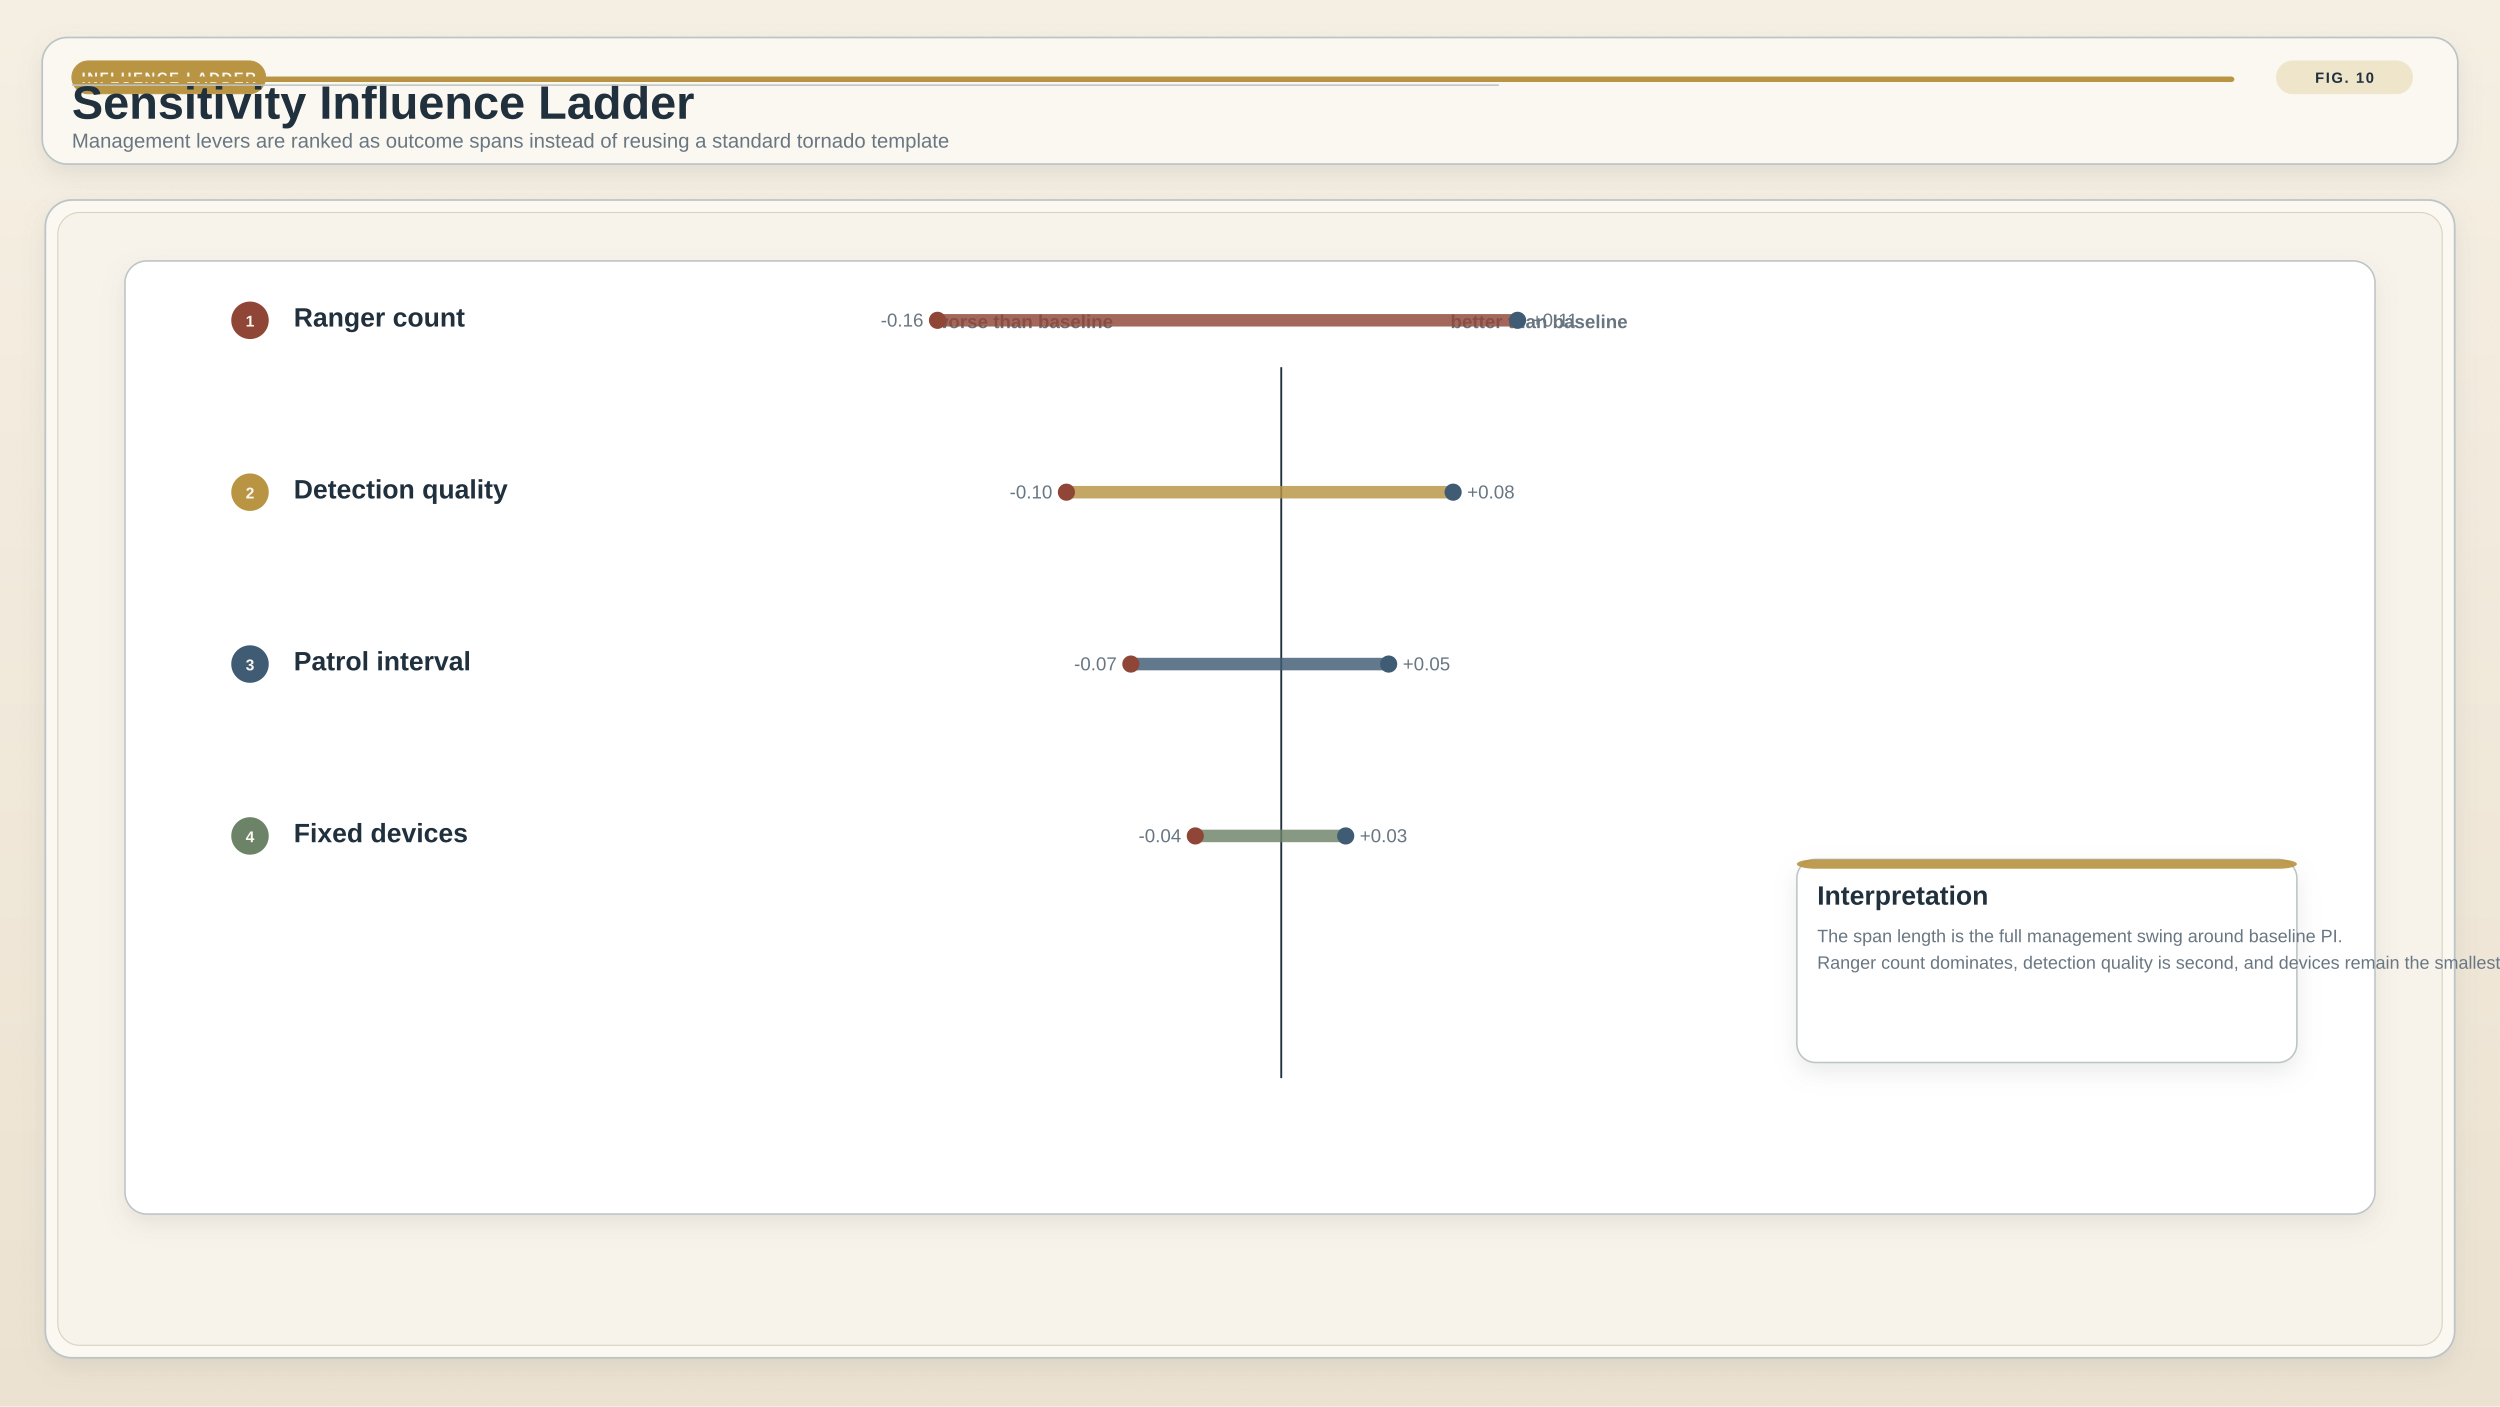
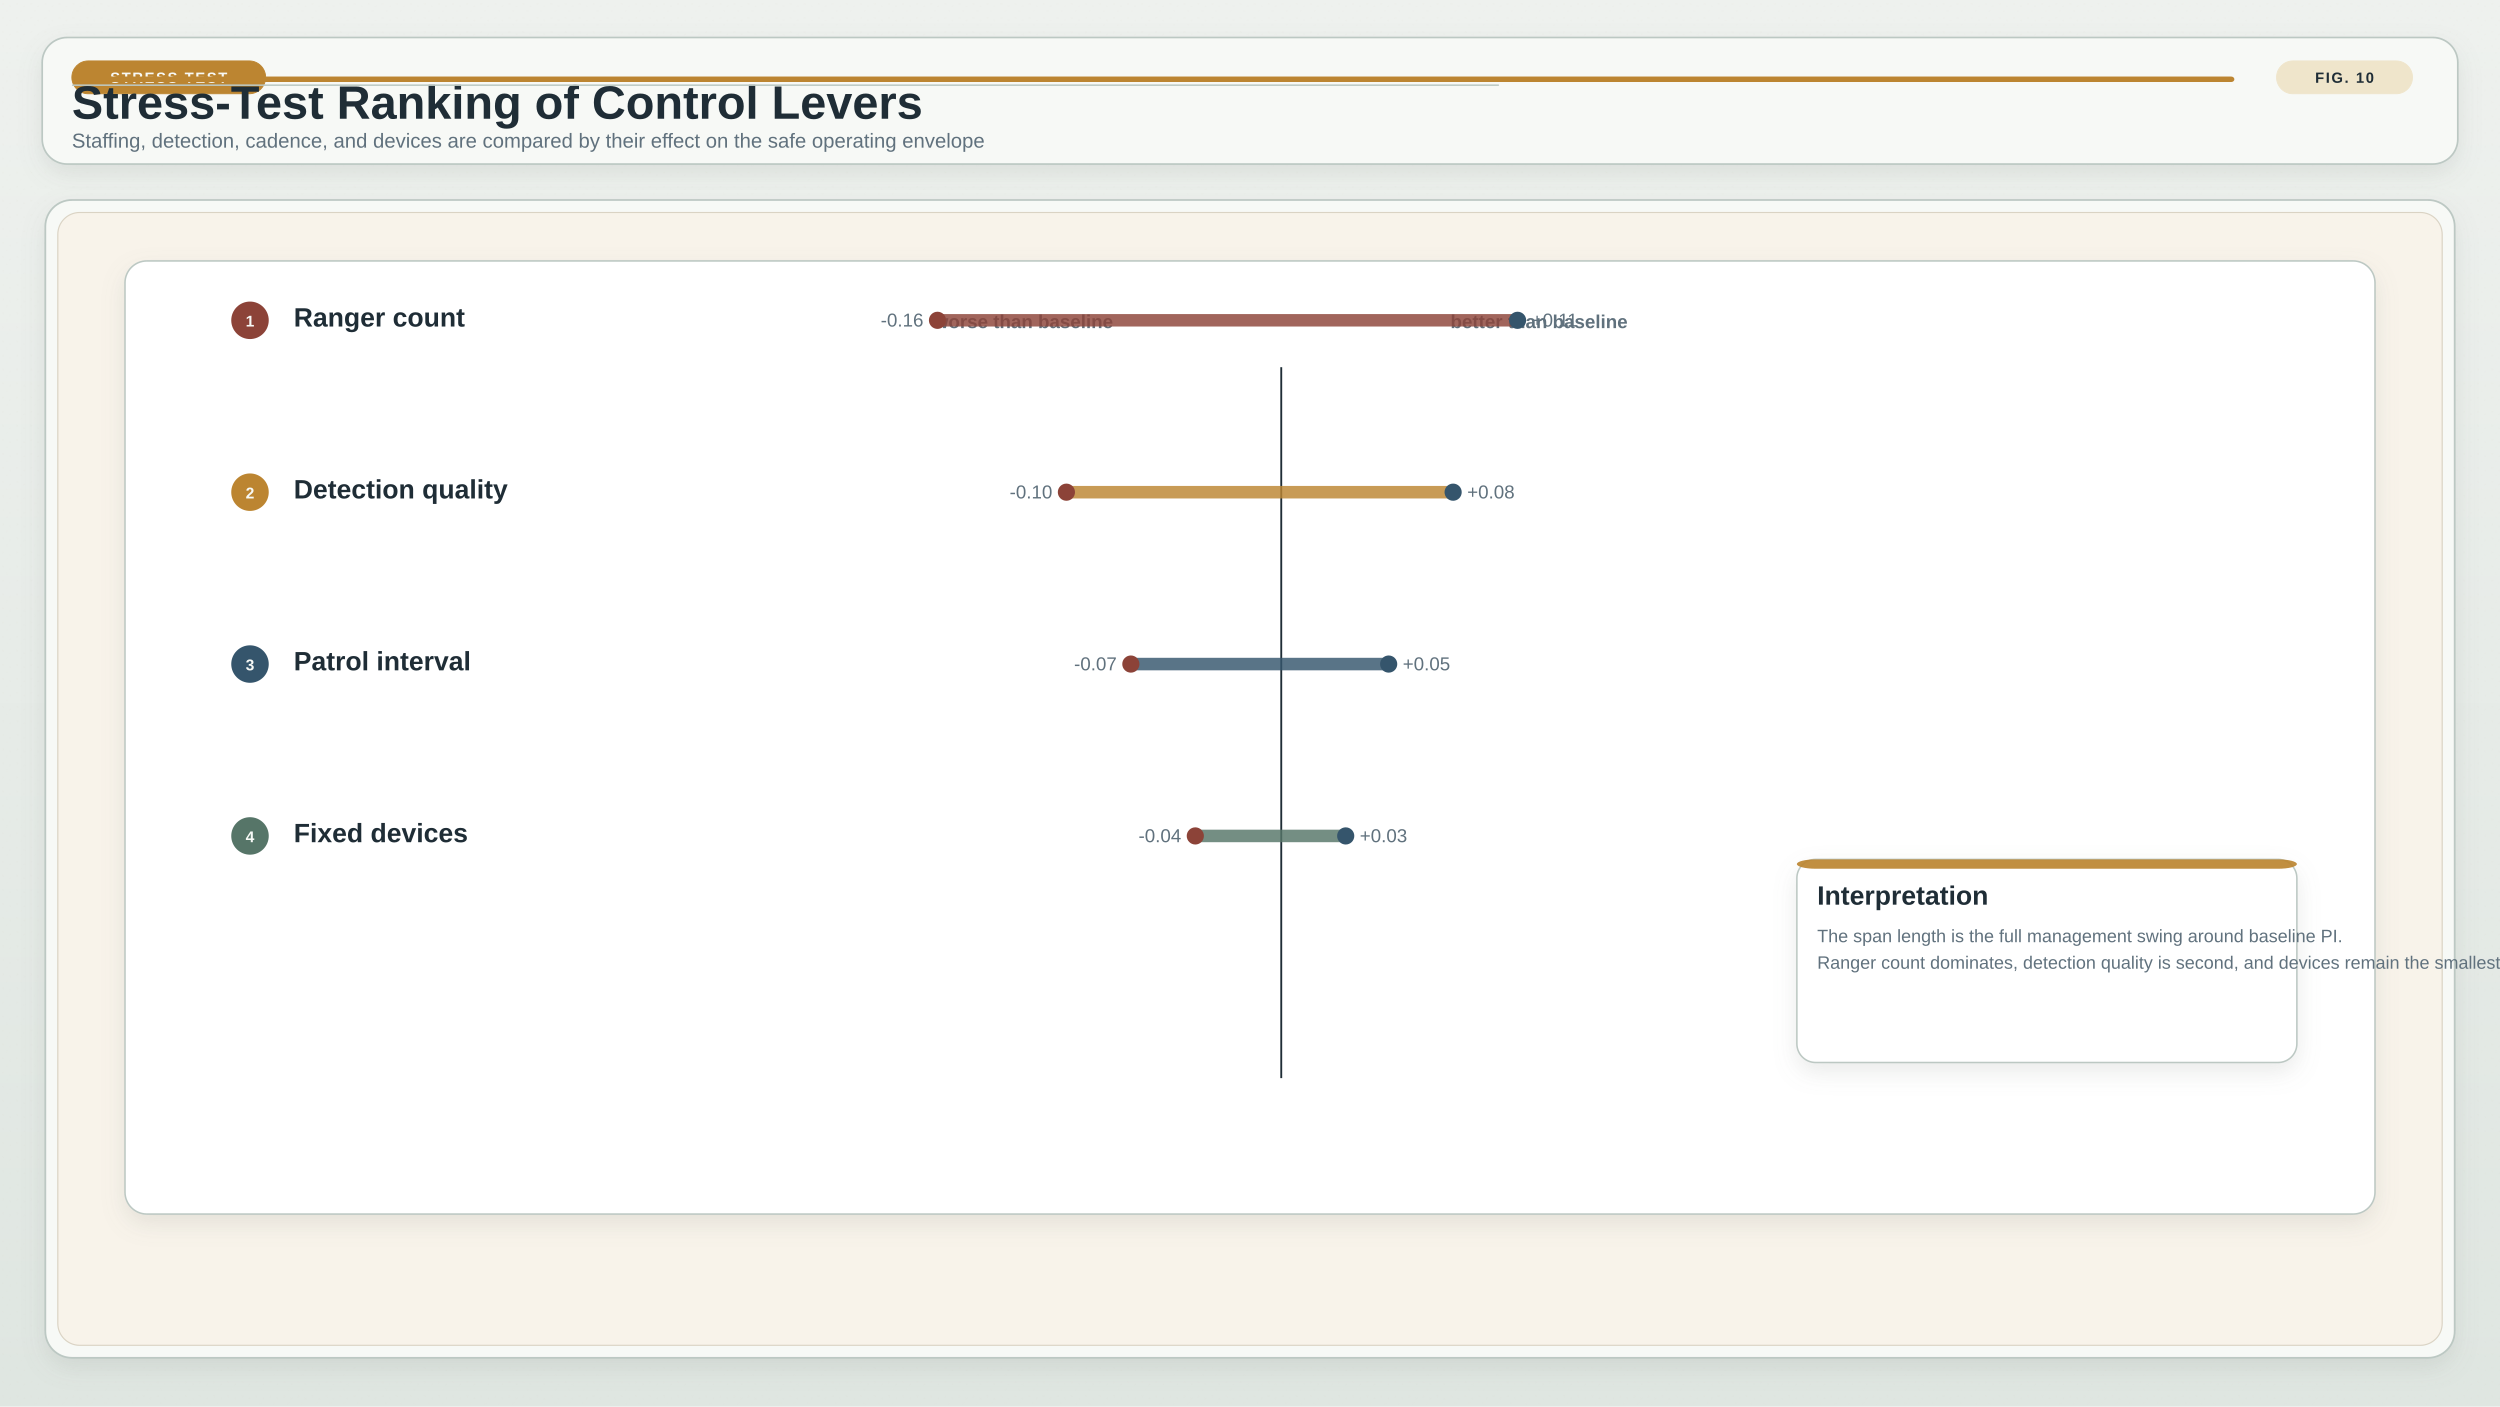
<svg xmlns="http://www.w3.org/2000/svg" viewBox="0 0 3200 1800" width="3200" height="1800">
  <defs>
    <linearGradient id="pageBg" x1="0" y1="0" x2="0" y2="1">
-       <stop offset="0%" stop-color="#f5efe3" />
-       <stop offset="100%" stop-color="#ece2d1" />
+       <stop offset="0%" stop-color="#eef1ee" />
+       <stop offset="100%" stop-color="#dfe6e1" />
    </linearGradient>
    <pattern id="paperGrain" width="18" height="18" patternUnits="userSpaceOnUse">
      <circle cx="4" cy="5" r="0.9" fill="#d8d0c0" opacity="0.28" />
      <circle cx="13" cy="8" r="0.7" fill="#cfc7b7" opacity="0.24" />
      <circle cx="9" cy="14" r="0.8" fill="#d8d0c0" opacity="0.22" />
    </pattern>
    <filter id="shadow" x="-20%" y="-20%" width="140%" height="140%">
      <feDropShadow dx="0" dy="12" stdDeviation="14" flood-color="#8c948f" flood-opacity="0.18" />
    </filter>
  </defs>
  <rect x="0" y="0" width="3200" height="1800" fill="url(#pageBg)" />
  <rect x="0" y="0" width="3200" height="1800" fill="url(#paperGrain)" opacity="0.44" />
-   <rect x="54" y="48" width="3092" height="162" rx="32" fill="#fbf8f1" stroke="#bcc4c5" stroke-width="2.2" filter="url(#shadow)" />
-   <rect x="92" y="78" width="248" height="42" rx="21" fill="#b89443" stroke="#b89443" stroke-width="1.2" />
-   <text x="216" y="106" text-anchor="middle" font-family="Helvetica Neue, Arial, sans-serif" font-size="19" font-weight="700" letter-spacing="2" fill="#fbf8f1">INFLUENCE LADDER</text>
+   <rect x="54" y="48" width="3092" height="162" rx="32" fill="#f7f9f6" stroke="#bcc8c3" stroke-width="2.2" filter="url(#shadow)" />
+   <rect x="92" y="78" width="248" height="42" rx="21" fill="#bc8531" stroke="#bc8531" stroke-width="1.2" />
+   <text x="216" y="106" text-anchor="middle" font-family="Helvetica Neue, Arial, sans-serif" font-size="19" font-weight="700" letter-spacing="2" fill="#f7f9f6">STRESS TEST</text>
  <rect x="2914" y="78" width="174" height="42" rx="21" fill="#efe5cb" stroke="#efe5cb" stroke-width="1.2" />
-   <text x="3001" y="106" text-anchor="middle" font-family="Helvetica Neue, Arial, sans-serif" font-size="19" font-weight="700" letter-spacing="2" fill="#20303d">FIG. 10</text>
-   <text x="92" y="152" font-family="Helvetica Neue, Arial, sans-serif" font-size="60" font-weight="700" fill="#20303d">Sensitivity Influence Ladder</text>
-   <text x="92" y="189" font-family="Helvetica Neue, Arial, sans-serif" font-size="26" fill="#687682">Management levers are ranked as outcome spans instead of reusing a standard tornado template</text>
-   <rect x="92" y="98" width="2768" height="7" rx="4" fill="#b89443" />
-   <rect x="92" y="108" width="1826.88" height="2" rx="1" fill="#bcc4c5" />
-   <rect x="58" y="256" width="3084" height="1482" rx="34" fill="#fbf8f1" stroke="#bcc4c5" stroke-width="2.3" filter="url(#shadow)" />
+   <text x="3001" y="106" text-anchor="middle" font-family="Helvetica Neue, Arial, sans-serif" font-size="19" font-weight="700" letter-spacing="2" fill="#1f2d36">FIG. 10</text>
+   <text x="92" y="152" font-family="Helvetica Neue, Arial, sans-serif" font-size="60" font-weight="700" fill="#1f2d36">Stress-Test Ranking of Control Levers</text>
+   <text x="92" y="189" font-family="Helvetica Neue, Arial, sans-serif" font-size="26" fill="#60717d">Staffing, detection, cadence, and devices are compared by their effect on the safe operating envelope</text>
+   <rect x="92" y="98" width="2768" height="7" rx="4" fill="#bc8531" />
+   <rect x="92" y="108" width="1826.88" height="2" rx="1" fill="#bcc8c3" />
+   <rect x="58" y="256" width="3084" height="1482" rx="34" fill="#f7f9f6" stroke="#bcc8c3" stroke-width="2.3" filter="url(#shadow)" />
  <rect x="74" y="272" width="3052" height="1450" rx="28" fill="#f8f3ea" stroke="#dad3c4" stroke-width="1.5" />
-   <rect x="160" y="334" width="2880" height="1220" rx="28" fill="#ffffff" stroke="#bcc4c5" stroke-width="2" filter="url(#shadow)" />
-   <line x1="1640" y1="470" x2="1640" y2="1380" stroke="#20303d" stroke-width="2.4" />
-   <text x="1310" y="420" text-anchor="middle" font-family="Helvetica Neue, Arial, sans-serif" font-size="24" font-weight="700" fill="#687682">worse than baseline</text>
-   <text x="1970" y="420" text-anchor="middle" font-family="Helvetica Neue, Arial, sans-serif" font-size="24" font-weight="700" fill="#687682">better than baseline</text>
-   <circle cx="320" cy="410" r="24" fill="#8f4637" />
-   <text x="320" y="418" text-anchor="middle" font-family="Helvetica Neue, Arial, sans-serif" font-size="20" font-weight="700" fill="#fbf8f1">1</text>
-   <text x="376" y="418" font-family="Helvetica Neue, Arial, sans-serif" font-size="34" font-weight="700" fill="#20303d">Ranger count</text>
-   <line x1="1200" y1="410" x2="1942.5" y2="410" stroke="#8f4637" stroke-width="16" stroke-linecap="round" opacity="0.82" />
-   <circle cx="1200" cy="410" r="11" fill="#8f4637" />
-   <circle cx="1942.5" cy="410" r="11" fill="#405b74" />
-   <text x="1182" y="418" text-anchor="end" font-family="Helvetica Neue, Arial, sans-serif" font-size="24" fill="#687682">-0.16</text>
-   <text x="1960.5" y="418" font-family="Helvetica Neue, Arial, sans-serif" font-size="24" fill="#687682">+0.11</text>
-   <circle cx="320" cy="630" r="24" fill="#b89443" />
-   <text x="320" y="638" text-anchor="middle" font-family="Helvetica Neue, Arial, sans-serif" font-size="20" font-weight="700" fill="#fbf8f1">2</text>
-   <text x="376" y="638" font-family="Helvetica Neue, Arial, sans-serif" font-size="34" font-weight="700" fill="#20303d">Detection quality</text>
-   <line x1="1365" y1="630" x2="1860" y2="630" stroke="#b89443" stroke-width="16" stroke-linecap="round" opacity="0.82" />
-   <circle cx="1365" cy="630" r="11" fill="#8f4637" />
-   <circle cx="1860" cy="630" r="11" fill="#405b74" />
-   <text x="1347" y="638" text-anchor="end" font-family="Helvetica Neue, Arial, sans-serif" font-size="24" fill="#687682">-0.10</text>
-   <text x="1878" y="638" font-family="Helvetica Neue, Arial, sans-serif" font-size="24" fill="#687682">+0.08</text>
-   <circle cx="320" cy="850" r="24" fill="#405b74" />
-   <text x="320" y="858" text-anchor="middle" font-family="Helvetica Neue, Arial, sans-serif" font-size="20" font-weight="700" fill="#fbf8f1">3</text>
-   <text x="376" y="858" font-family="Helvetica Neue, Arial, sans-serif" font-size="34" font-weight="700" fill="#20303d">Patrol interval</text>
-   <line x1="1447.5" y1="850" x2="1777.5" y2="850" stroke="#405b74" stroke-width="16" stroke-linecap="round" opacity="0.82" />
-   <circle cx="1447.5" cy="850" r="11" fill="#8f4637" />
-   <circle cx="1777.5" cy="850" r="11" fill="#405b74" />
-   <text x="1429.5" y="858" text-anchor="end" font-family="Helvetica Neue, Arial, sans-serif" font-size="24" fill="#687682">-0.07</text>
-   <text x="1795.5" y="858" font-family="Helvetica Neue, Arial, sans-serif" font-size="24" fill="#687682">+0.05</text>
-   <circle cx="320" cy="1070" r="24" fill="#6d8368" />
-   <text x="320" y="1078" text-anchor="middle" font-family="Helvetica Neue, Arial, sans-serif" font-size="20" font-weight="700" fill="#fbf8f1">4</text>
-   <text x="376" y="1078" font-family="Helvetica Neue, Arial, sans-serif" font-size="34" font-weight="700" fill="#20303d">Fixed devices</text>
-   <line x1="1530" y1="1070" x2="1722.5" y2="1070" stroke="#6d8368" stroke-width="16" stroke-linecap="round" opacity="0.82" />
-   <circle cx="1530" cy="1070" r="11" fill="#8f4637" />
-   <circle cx="1722.5" cy="1070" r="11" fill="#405b74" />
-   <text x="1512" y="1078" text-anchor="end" font-family="Helvetica Neue, Arial, sans-serif" font-size="24" fill="#687682">-0.04</text>
-   <text x="1740.5" y="1078" font-family="Helvetica Neue, Arial, sans-serif" font-size="24" fill="#687682">+0.03</text>
-   <rect x="2300" y="1100" width="640" height="260" rx="24" fill="#ffffff" stroke="#bcc4c5" stroke-width="2" filter="url(#shadow)" />
-   <rect x="2300" y="1100" width="640" height="12" rx="24" fill="#b89443" opacity="0.92" />
-   <text x="2326" y="1158" font-family="Helvetica Neue, Arial, sans-serif" font-size="34" font-weight="700" fill="#20303d">Interpretation</text>
-   <text x="2326" y="1206" font-family="Helvetica Neue, Arial, sans-serif" font-size="23" fill="#687682">The span length is the full management swing around baseline PI.</text>
-   <text x="2326" y="1240" font-family="Helvetica Neue, Arial, sans-serif" font-size="23" fill="#687682">Ranger count dominates, detection quality is second, and devices remain the smallest lever.</text>
+   <rect x="160" y="334" width="2880" height="1220" rx="28" fill="#ffffff" stroke="#bcc8c3" stroke-width="2" filter="url(#shadow)" />
+   <line x1="1640" y1="470" x2="1640" y2="1380" stroke="#1f2d36" stroke-width="2.4" />
+   <text x="1310" y="420" text-anchor="middle" font-family="Helvetica Neue, Arial, sans-serif" font-size="24" font-weight="700" fill="#60717d">worse than baseline</text>
+   <text x="1970" y="420" text-anchor="middle" font-family="Helvetica Neue, Arial, sans-serif" font-size="24" font-weight="700" fill="#60717d">better than baseline</text>
+   <circle cx="320" cy="410" r="24" fill="#8c4338" />
+   <text x="320" y="418" text-anchor="middle" font-family="Helvetica Neue, Arial, sans-serif" font-size="20" font-weight="700" fill="#f7f9f6">1</text>
+   <text x="376" y="418" font-family="Helvetica Neue, Arial, sans-serif" font-size="34" font-weight="700" fill="#1f2d36">Ranger count</text>
+   <line x1="1200" y1="410" x2="1942.5" y2="410" stroke="#8c4338" stroke-width="16" stroke-linecap="round" opacity="0.82" />
+   <circle cx="1200" cy="410" r="11" fill="#8c4338" />
+   <circle cx="1942.5" cy="410" r="11" fill="#35556c" />
+   <text x="1182" y="418" text-anchor="end" font-family="Helvetica Neue, Arial, sans-serif" font-size="24" fill="#60717d">-0.16</text>
+   <text x="1960.5" y="418" font-family="Helvetica Neue, Arial, sans-serif" font-size="24" fill="#60717d">+0.11</text>
+   <circle cx="320" cy="630" r="24" fill="#bc8531" />
+   <text x="320" y="638" text-anchor="middle" font-family="Helvetica Neue, Arial, sans-serif" font-size="20" font-weight="700" fill="#f7f9f6">2</text>
+   <text x="376" y="638" font-family="Helvetica Neue, Arial, sans-serif" font-size="34" font-weight="700" fill="#1f2d36">Detection quality</text>
+   <line x1="1365" y1="630" x2="1860" y2="630" stroke="#bc8531" stroke-width="16" stroke-linecap="round" opacity="0.82" />
+   <circle cx="1365" cy="630" r="11" fill="#8c4338" />
+   <circle cx="1860" cy="630" r="11" fill="#35556c" />
+   <text x="1347" y="638" text-anchor="end" font-family="Helvetica Neue, Arial, sans-serif" font-size="24" fill="#60717d">-0.10</text>
+   <text x="1878" y="638" font-family="Helvetica Neue, Arial, sans-serif" font-size="24" fill="#60717d">+0.08</text>
+   <circle cx="320" cy="850" r="24" fill="#35556c" />
+   <text x="320" y="858" text-anchor="middle" font-family="Helvetica Neue, Arial, sans-serif" font-size="20" font-weight="700" fill="#f7f9f6">3</text>
+   <text x="376" y="858" font-family="Helvetica Neue, Arial, sans-serif" font-size="34" font-weight="700" fill="#1f2d36">Patrol interval</text>
+   <line x1="1447.5" y1="850" x2="1777.5" y2="850" stroke="#35556c" stroke-width="16" stroke-linecap="round" opacity="0.82" />
+   <circle cx="1447.5" cy="850" r="11" fill="#8c4338" />
+   <circle cx="1777.5" cy="850" r="11" fill="#35556c" />
+   <text x="1429.5" y="858" text-anchor="end" font-family="Helvetica Neue, Arial, sans-serif" font-size="24" fill="#60717d">-0.07</text>
+   <text x="1795.5" y="858" font-family="Helvetica Neue, Arial, sans-serif" font-size="24" fill="#60717d">+0.05</text>
+   <circle cx="320" cy="1070" r="24" fill="#567568" />
+   <text x="320" y="1078" text-anchor="middle" font-family="Helvetica Neue, Arial, sans-serif" font-size="20" font-weight="700" fill="#f7f9f6">4</text>
+   <text x="376" y="1078" font-family="Helvetica Neue, Arial, sans-serif" font-size="34" font-weight="700" fill="#1f2d36">Fixed devices</text>
+   <line x1="1530" y1="1070" x2="1722.5" y2="1070" stroke="#567568" stroke-width="16" stroke-linecap="round" opacity="0.82" />
+   <circle cx="1530" cy="1070" r="11" fill="#8c4338" />
+   <circle cx="1722.5" cy="1070" r="11" fill="#35556c" />
+   <text x="1512" y="1078" text-anchor="end" font-family="Helvetica Neue, Arial, sans-serif" font-size="24" fill="#60717d">-0.04</text>
+   <text x="1740.5" y="1078" font-family="Helvetica Neue, Arial, sans-serif" font-size="24" fill="#60717d">+0.03</text>
+   <rect x="2300" y="1100" width="640" height="260" rx="24" fill="#ffffff" stroke="#bcc8c3" stroke-width="2" filter="url(#shadow)" />
+   <rect x="2300" y="1100" width="640" height="12" rx="24" fill="#bc8531" opacity="0.92" />
+   <text x="2326" y="1158" font-family="Helvetica Neue, Arial, sans-serif" font-size="34" font-weight="700" fill="#1f2d36">Interpretation</text>
+   <text x="2326" y="1206" font-family="Helvetica Neue, Arial, sans-serif" font-size="23" fill="#60717d">The span length is the full management swing around baseline PI.</text>
+   <text x="2326" y="1240" font-family="Helvetica Neue, Arial, sans-serif" font-size="23" fill="#60717d">Ranger count dominates, detection quality is second, and devices remain the smallest lever.</text>
</svg>
